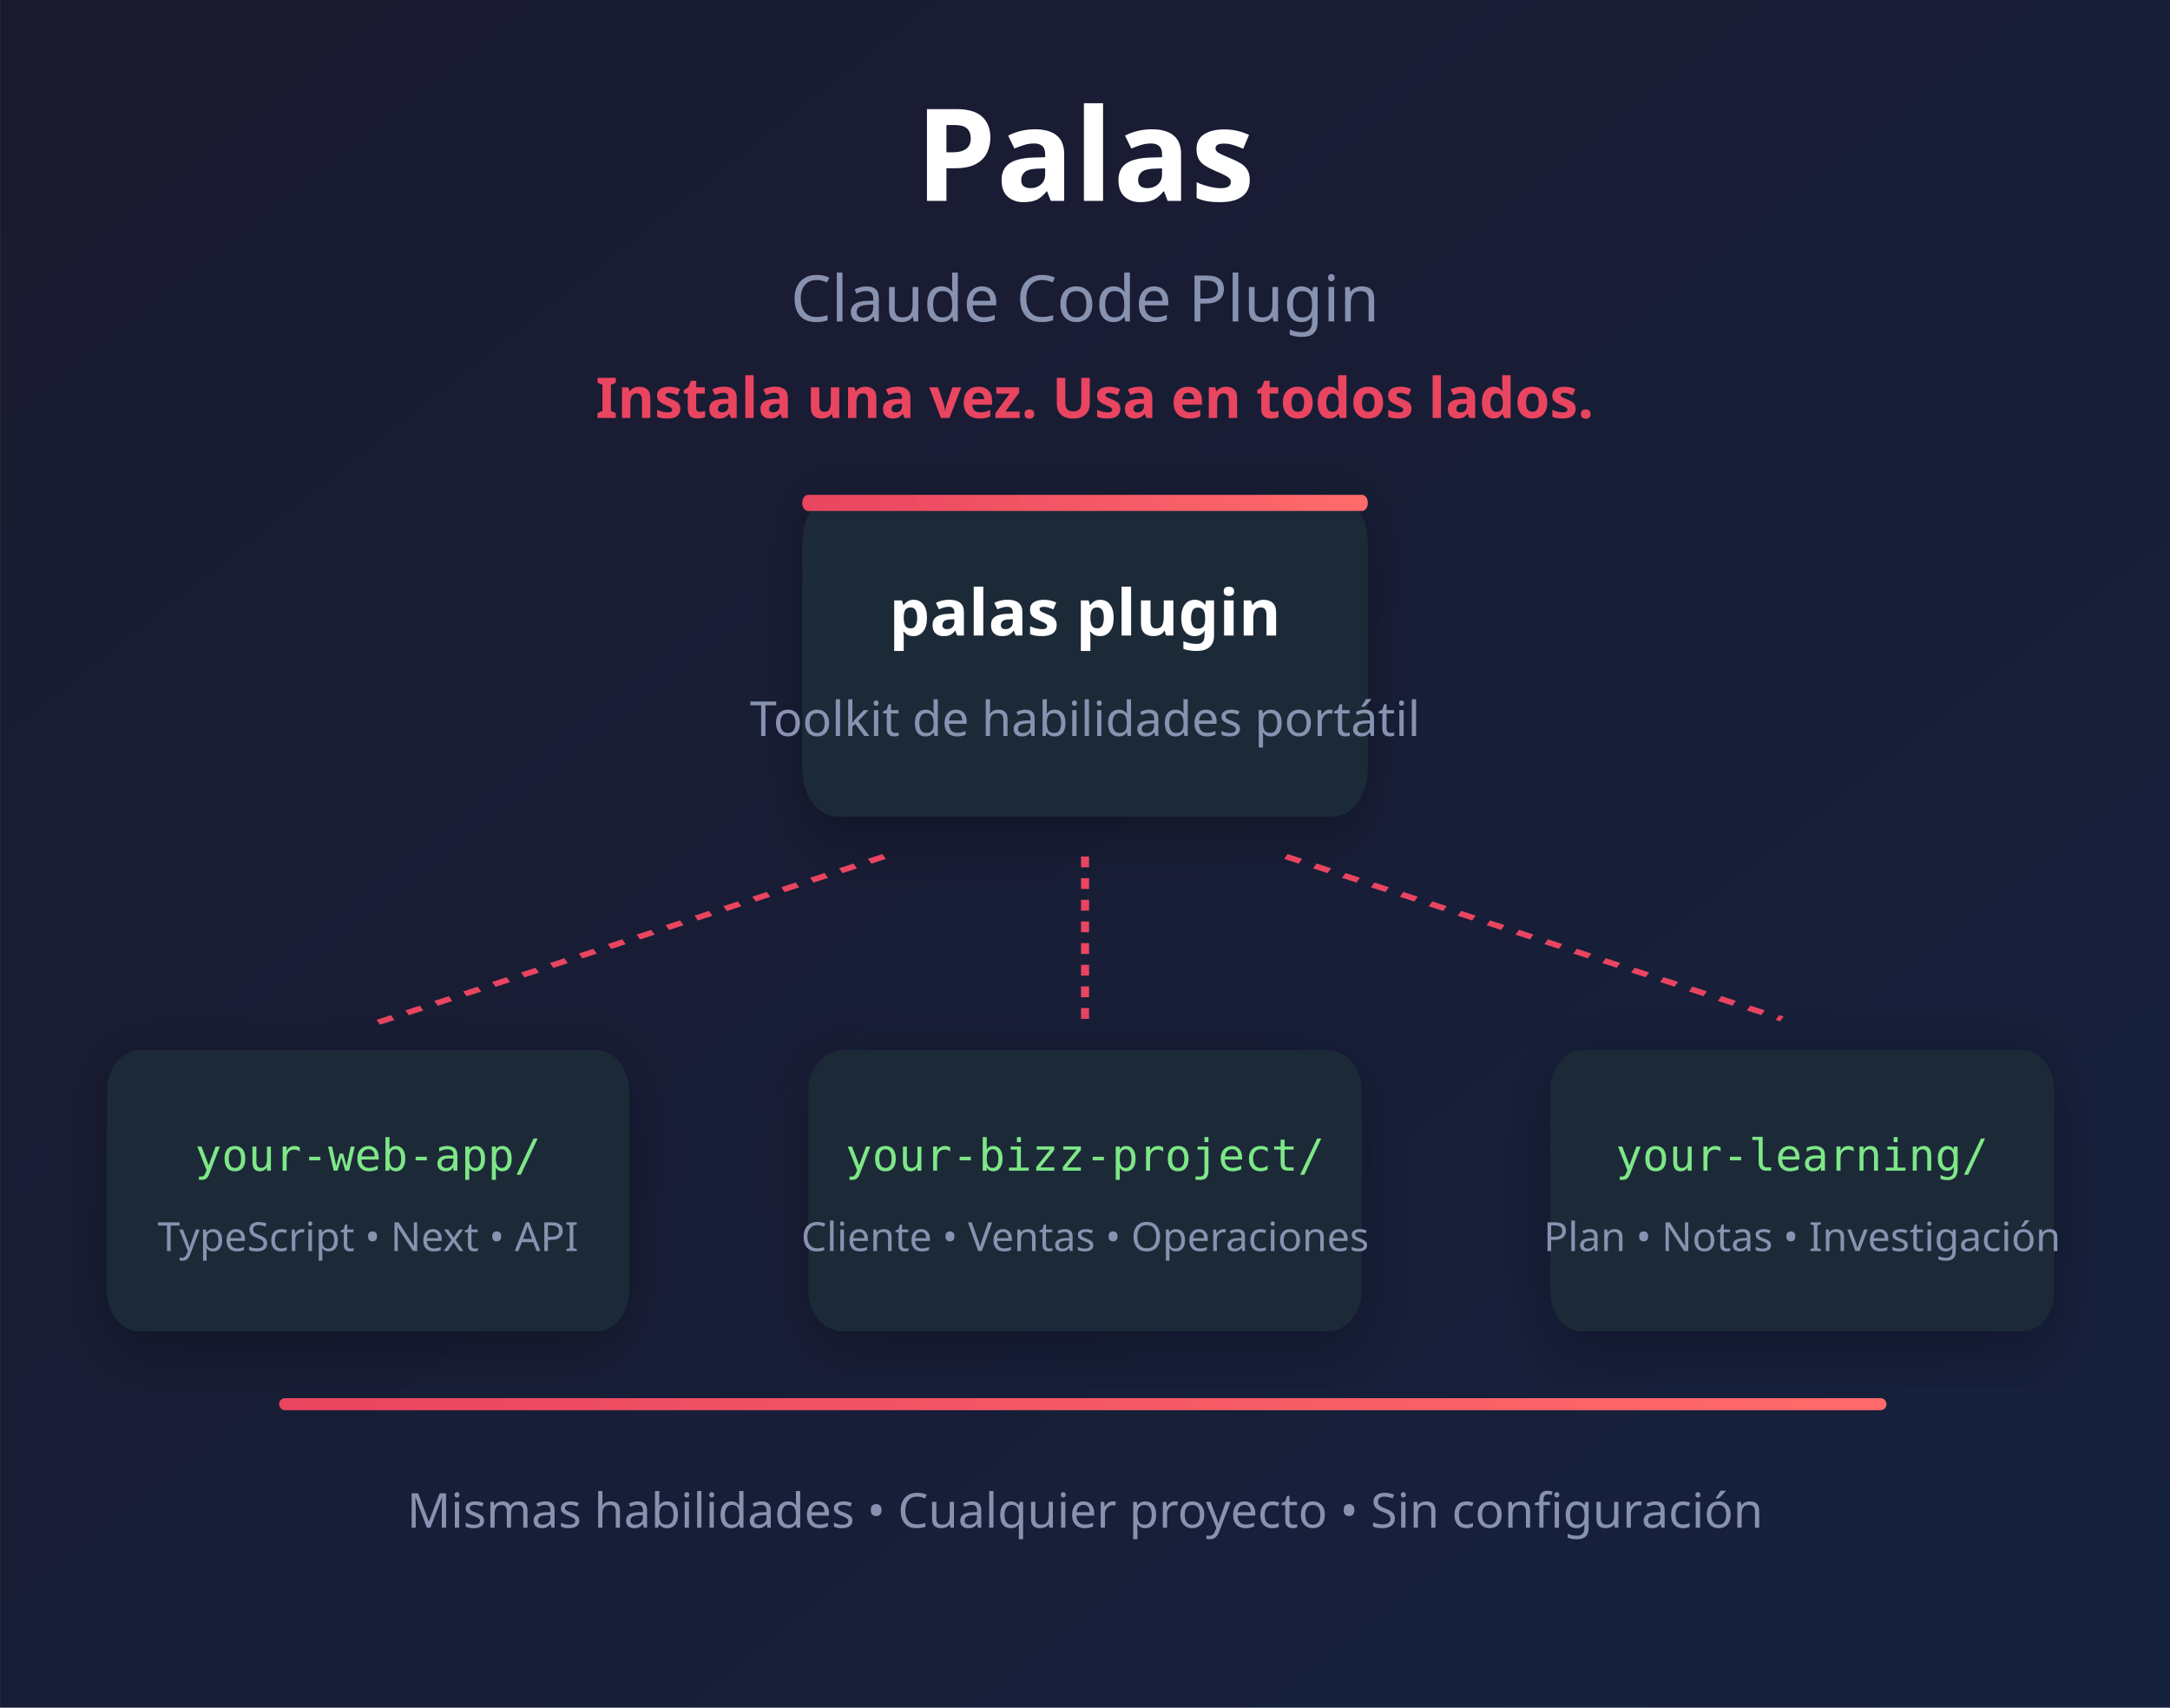
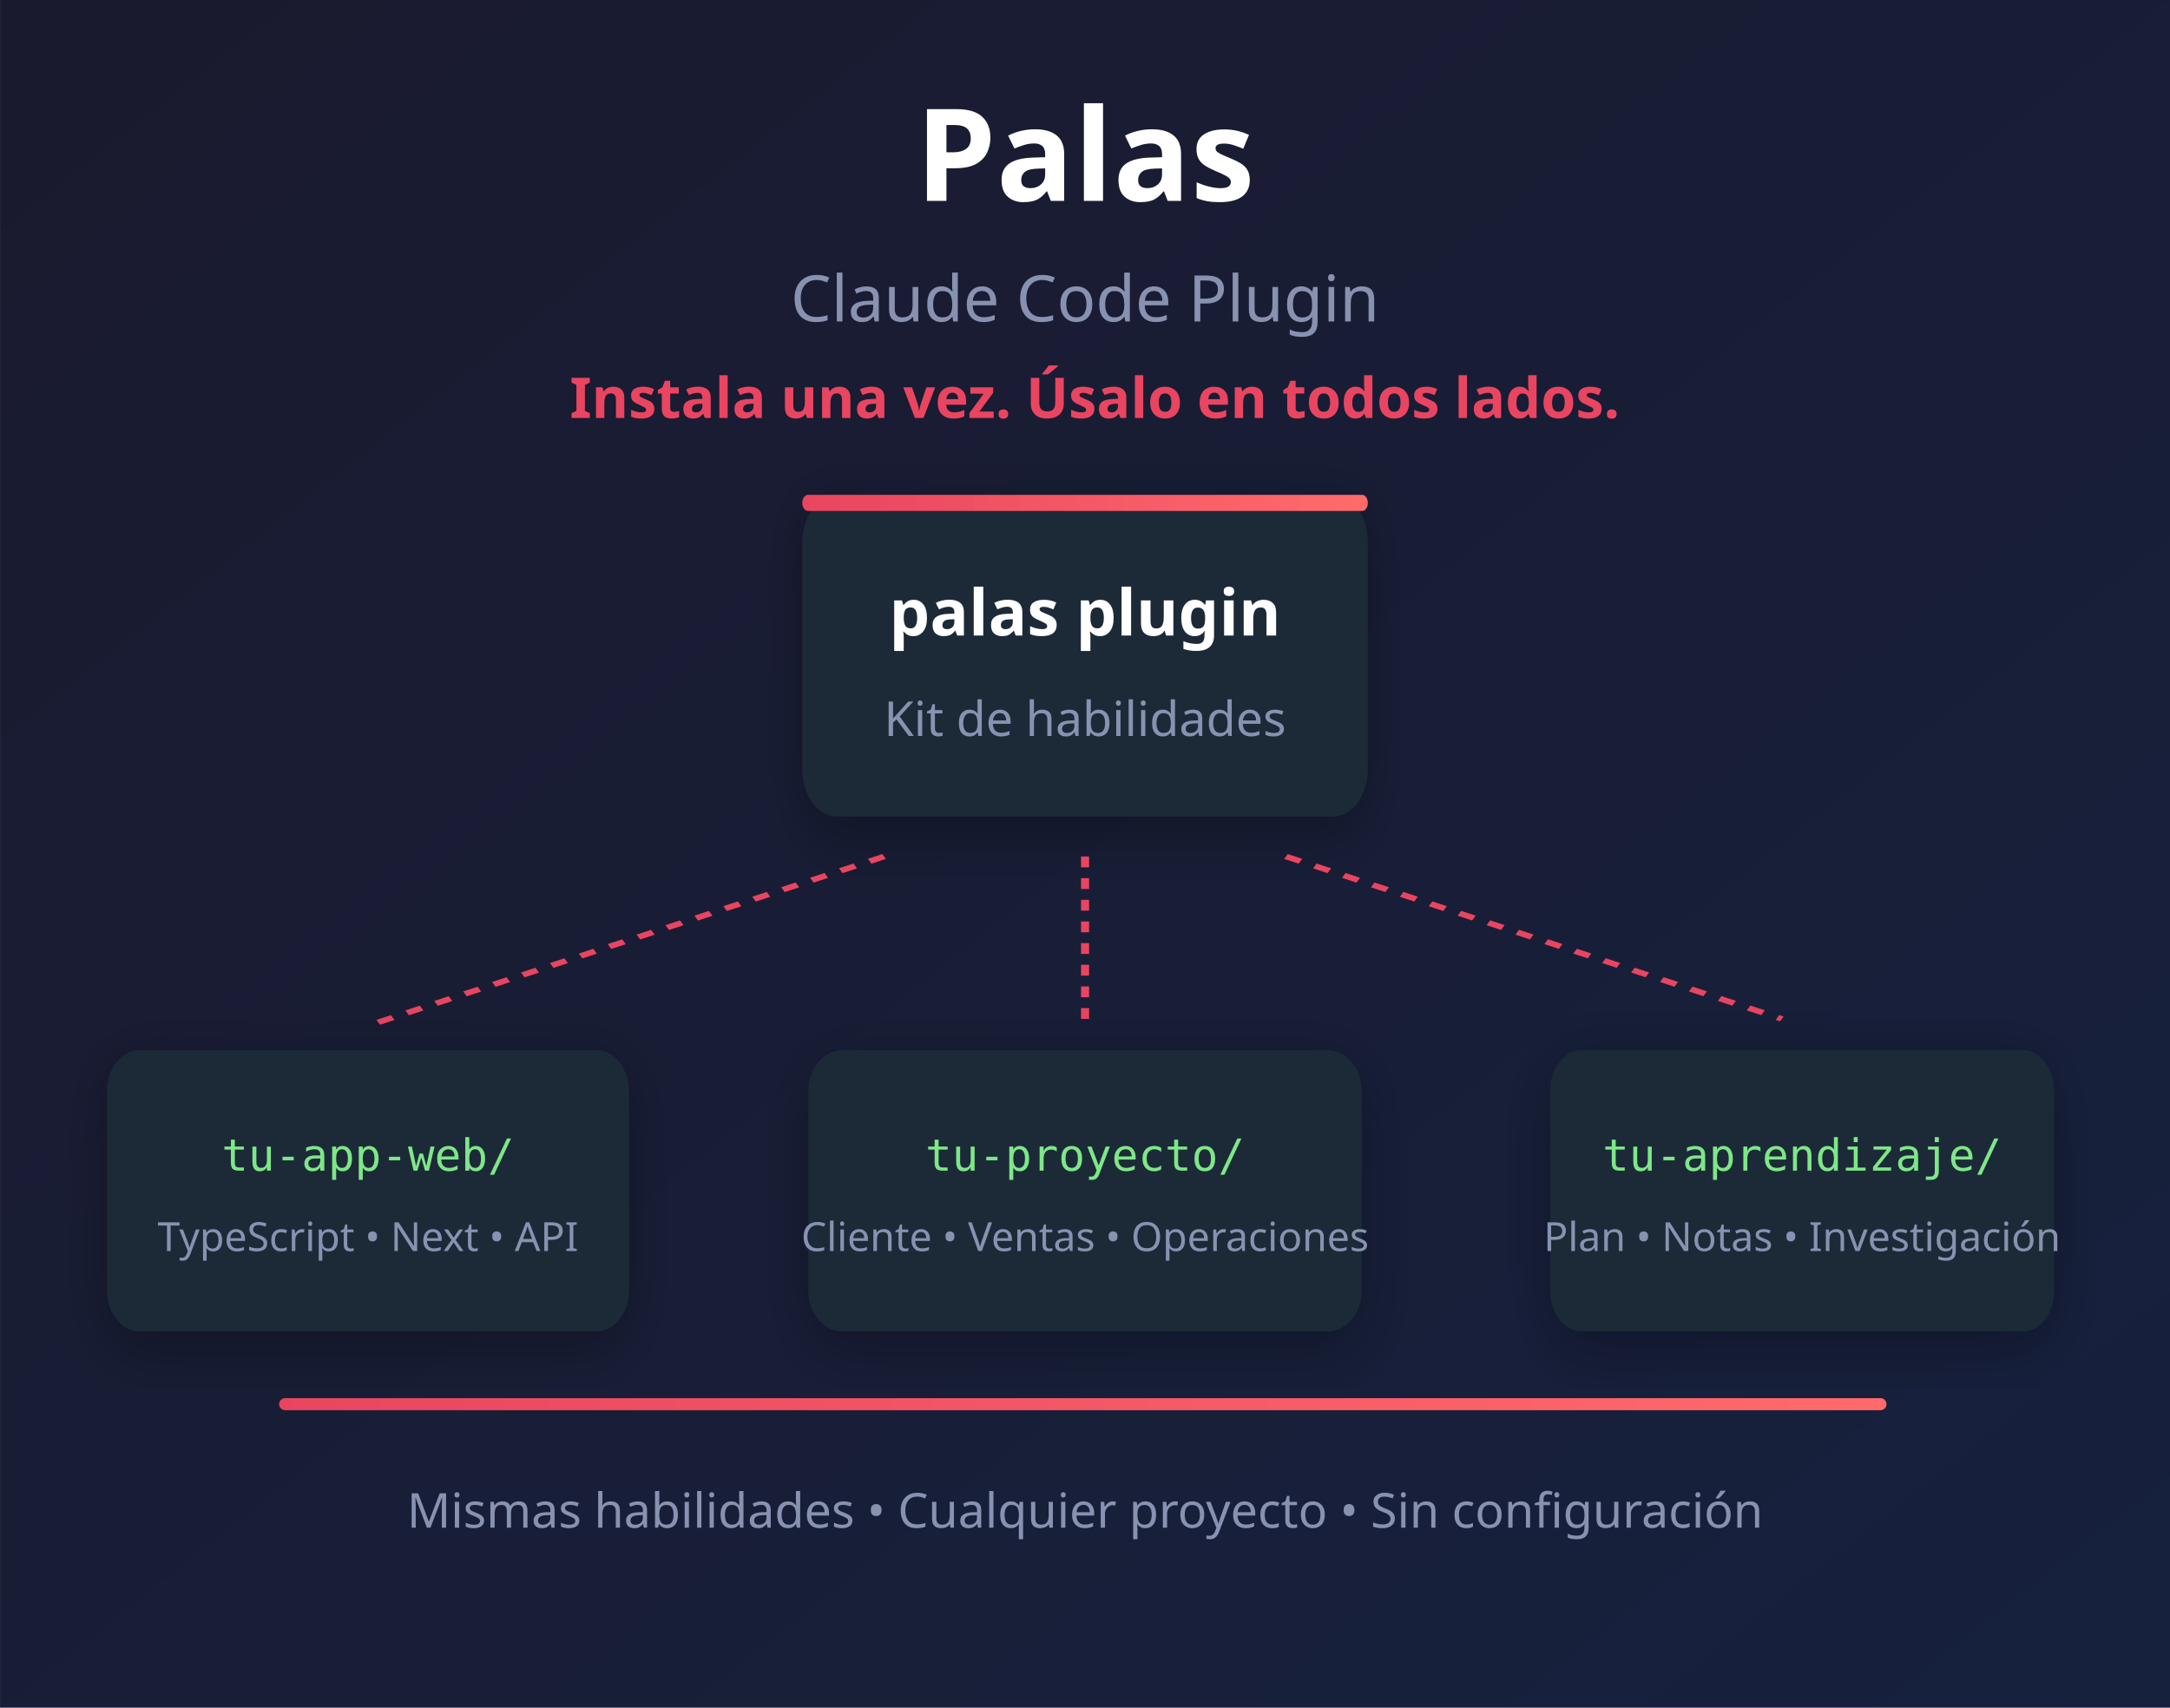
<svg xmlns="http://www.w3.org/2000/svg" viewBox="0 0 540 425">
  <defs>
    <linearGradient id="bg" x1="0%" y1="0%" x2="100%" y2="100%">
      <stop offset="0" style="stop-color:#1a1a2e" />
      <stop offset="1" style="stop-color:#16213e" />
    </linearGradient>
    <linearGradient id="accent" x1="0%" y1="0%" x2="100%" y2="0%">
      <stop offset="0" style="stop-color:#e94560" />
      <stop offset="1" style="stop-color:#ff6b6b" />
    </linearGradient>
    <filter id="shadow" x="-20%" y="-20%" width="140%" height="140%">
      <feDropShadow dx="0" dy="4" stdDeviation="8" flood-opacity="0.3" />
    </filter>
  </defs>
  <rect width="540" height="425" fill="url(#bg)" style="" x="0.01" />
  <text x="270.01" y="50" text-anchor="middle" fill="#ffffff" font-family="system-ui, sans-serif" font-size="32" font-weight="bold" style="white-space: pre; font-size: 32px;">Palas</text>
  <text x="270.01" y="80" text-anchor="middle" fill="#8892b0" font-family="system-ui, sans-serif" font-size="16" style="white-space: pre; font-size: 16px;">Claude Code Plugin</text>
-   <text x="272.43" y="104.029" text-anchor="middle" fill="#e94560" font-family="system-ui, sans-serif" font-size="14" font-weight="bold" style="white-space: pre; font-size: 14px;">Instala una vez. Usa en todos lados.</text>
+   <text x="272.43" y="104.029" text-anchor="middle" fill="#e94560" font-family="system-ui, sans-serif" font-size="14" font-weight="bold" style="white-space: pre; font-size: 14px;">Instala una vez. Úsalo en todos lados.</text>
  <g transform="matrix(1, 0, 0, 1, -129.9894, 0)">
    <g filter="url(#shadow)" transform="matrix(0.703681, 0, 0, 1, 118.5277, -26.83649)" style="">
      <rect x="300" y="150" width="200" height="80" rx="12" fill="#1f2937" />
      <rect x="300" y="150" width="200" height="4" rx="2" fill="url(#accent)" />
    </g>
    <text x="400" y="158.164" text-anchor="middle" fill="#ffffff" font-family="system-ui, sans-serif" font-size="16" font-weight="bold" style="white-space: pre; font-size: 16px;">palas plugin</text>
-     <text x="400" y="183.164" text-anchor="middle" fill="#8892b0" font-family="system-ui, sans-serif" font-size="12" style="white-space: pre; font-size: 12px;">Toolkit de habilidades portátil</text>
+     <text x="400" y="183.164" text-anchor="middle" fill="#8892b0" font-family="system-ui, sans-serif" font-size="12" style="white-space: pre; font-size: 12px;">Kit de habilidades</text>
    <g style="" transform="matrix(1, 0, 0, 0.673665, 0, 69.56281)">
      <path d="M 350 213.164 L 223.241 274.841" stroke="#e94560" stroke-width="2" fill="none" stroke-dasharray="4,4" />
      <path d="M 400.001 213.164 L 400.001 273.164" stroke="#e94560" stroke-width="2" fill="none" stroke-dasharray="4,4" style="" />
      <path d="M 450 213.164 L 573.404 273.164" stroke="#e94560" stroke-width="2" fill="none" stroke-dasharray="4,4" />
    </g>
    <g filter="url(#shadow)" transform="matrix(0.811306, 0, 0, 1, 99.86799, -48.64109)" style="">
      <rect x="70" y="310" width="160" height="70" rx="10" fill="#1f2937" />
    </g>
-     <text x="221.564" y="291.359" text-anchor="middle" fill="#7ee787" font-family="monospace" font-size="11" style="white-space: pre; font-size: 11px;">your-web-app/</text>
+     <text x="221.564" y="291.359" text-anchor="middle" fill="#7ee787" font-family="monospace" font-size="11" style="white-space: pre; font-size: 11px;">tu-app-web/</text>
    <text x="221.564" y="311.359" text-anchor="middle" fill="#8892b0" font-family="system-ui, sans-serif" font-size="10" style="white-space: pre; font-size: 10px;">TypeScript • Next • API</text>
    <g filter="url(#shadow)" transform="matrix(0.860227, 0, 0, 1, 55.90932, -48.64109)" style="">
      <rect x="320" y="310" width="160" height="70" rx="10" fill="#1f2937" />
    </g>
-     <text x="400" y="291.359" text-anchor="middle" fill="#7ee787" font-family="monospace" font-size="11" style="white-space: pre; font-size: 11px;">your-bizz-project/</text>
+     <text x="400" y="291.359" text-anchor="middle" fill="#7ee787" font-family="monospace" font-size="11" style="white-space: pre; font-size: 11px;">tu-proyecto/</text>
    <text x="400" y="311.359" text-anchor="middle" fill="#8892b0" font-family="system-ui, sans-serif" font-size="10" style="white-space: pre; font-size: 10px;">Cliente • Ventas • Operaciones</text>
    <g filter="url(#shadow)" transform="matrix(0.783351, 0, 0, 1, 69.25759, -48.64109)" style="">
      <rect x="570" y="310" width="160" height="70" rx="10" fill="#1f2937" />
    </g>
-     <text x="578.436" y="291.359" text-anchor="middle" fill="#7ee787" font-family="monospace" font-size="11" style="white-space: pre; font-size: 11px;">your-learning/</text>
+     <text x="578.436" y="291.359" text-anchor="middle" fill="#7ee787" font-family="monospace" font-size="11" style="white-space: pre; font-size: 11px;">tu-aprendizaje/</text>
    <text x="578.436" y="311.359" text-anchor="middle" fill="#8892b0" font-family="system-ui, sans-serif" font-size="10" style="white-space: pre; font-size: 10px;">Plan • Notas • Investigación</text>
    <rect x="199.441" y="347.973" width="400" height="3" rx="1.5" fill="url(#accent)" />
    <text x="400" y="380.209" text-anchor="middle" fill="#8892b0" font-family="system-ui, sans-serif" font-size="12" style="white-space: pre; font-size: 12px;">Mismas habilidades • Cualquier proyecto • Sin configuración</text>
  </g>
</svg>
